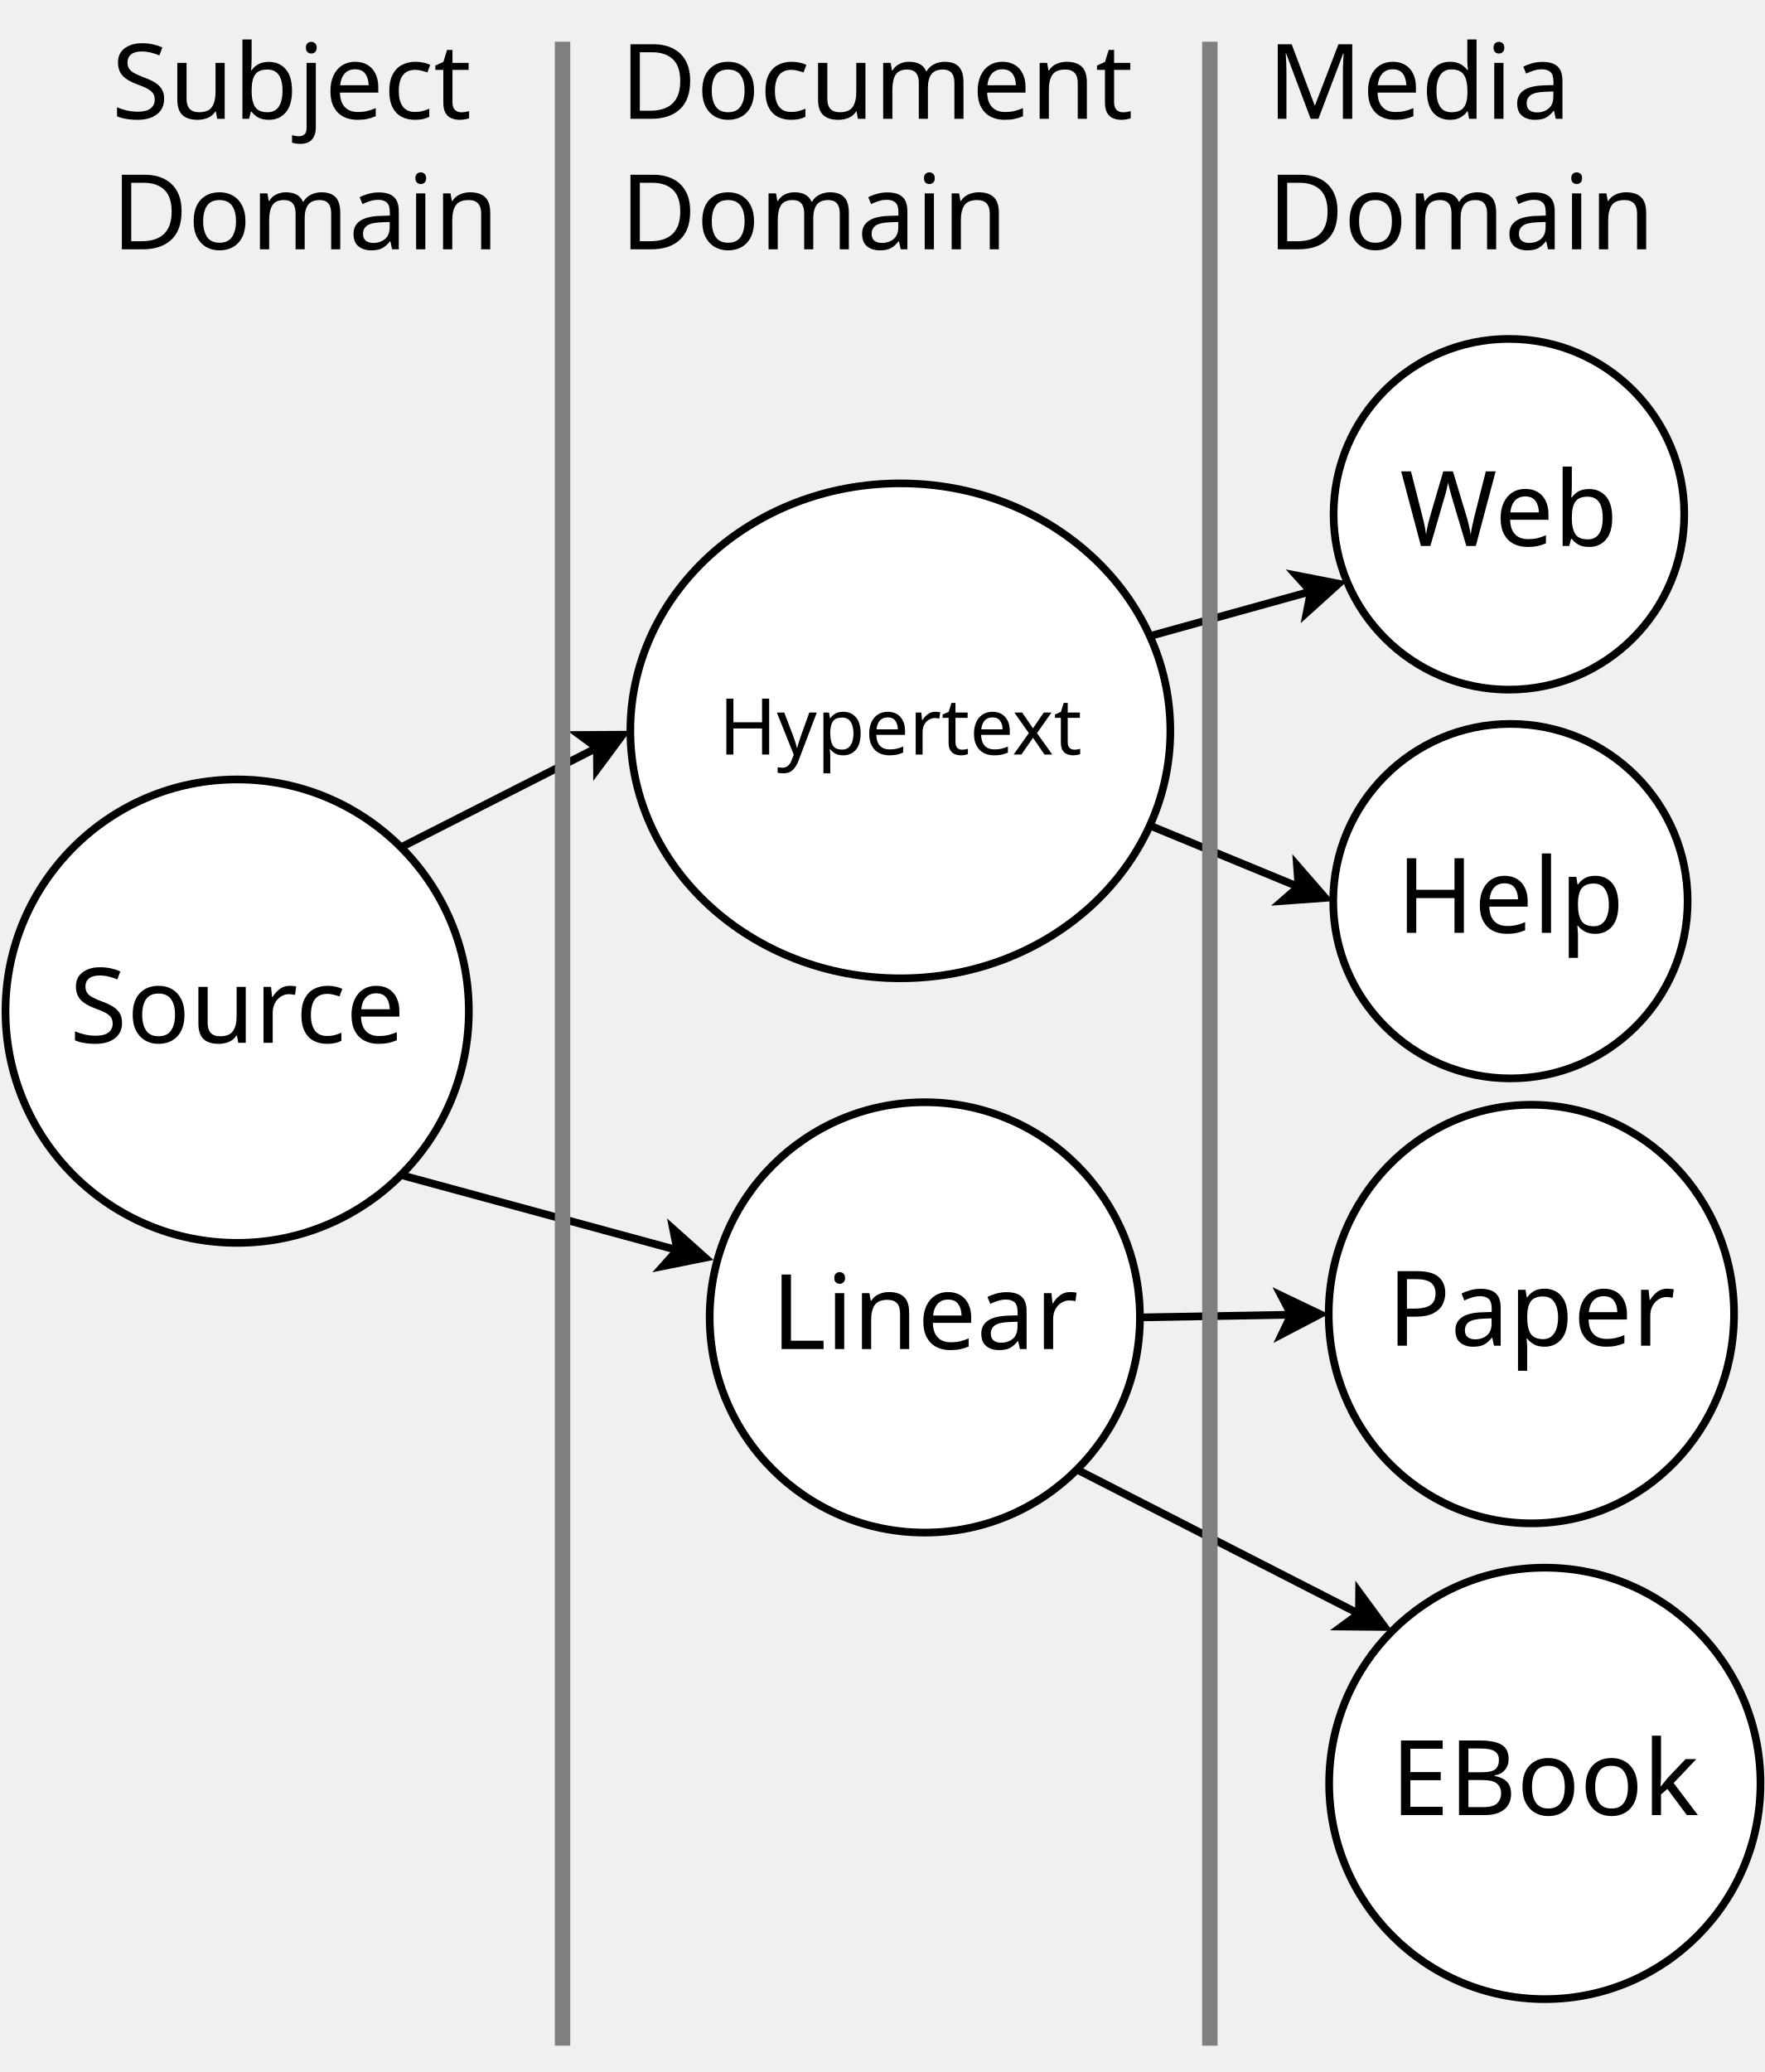
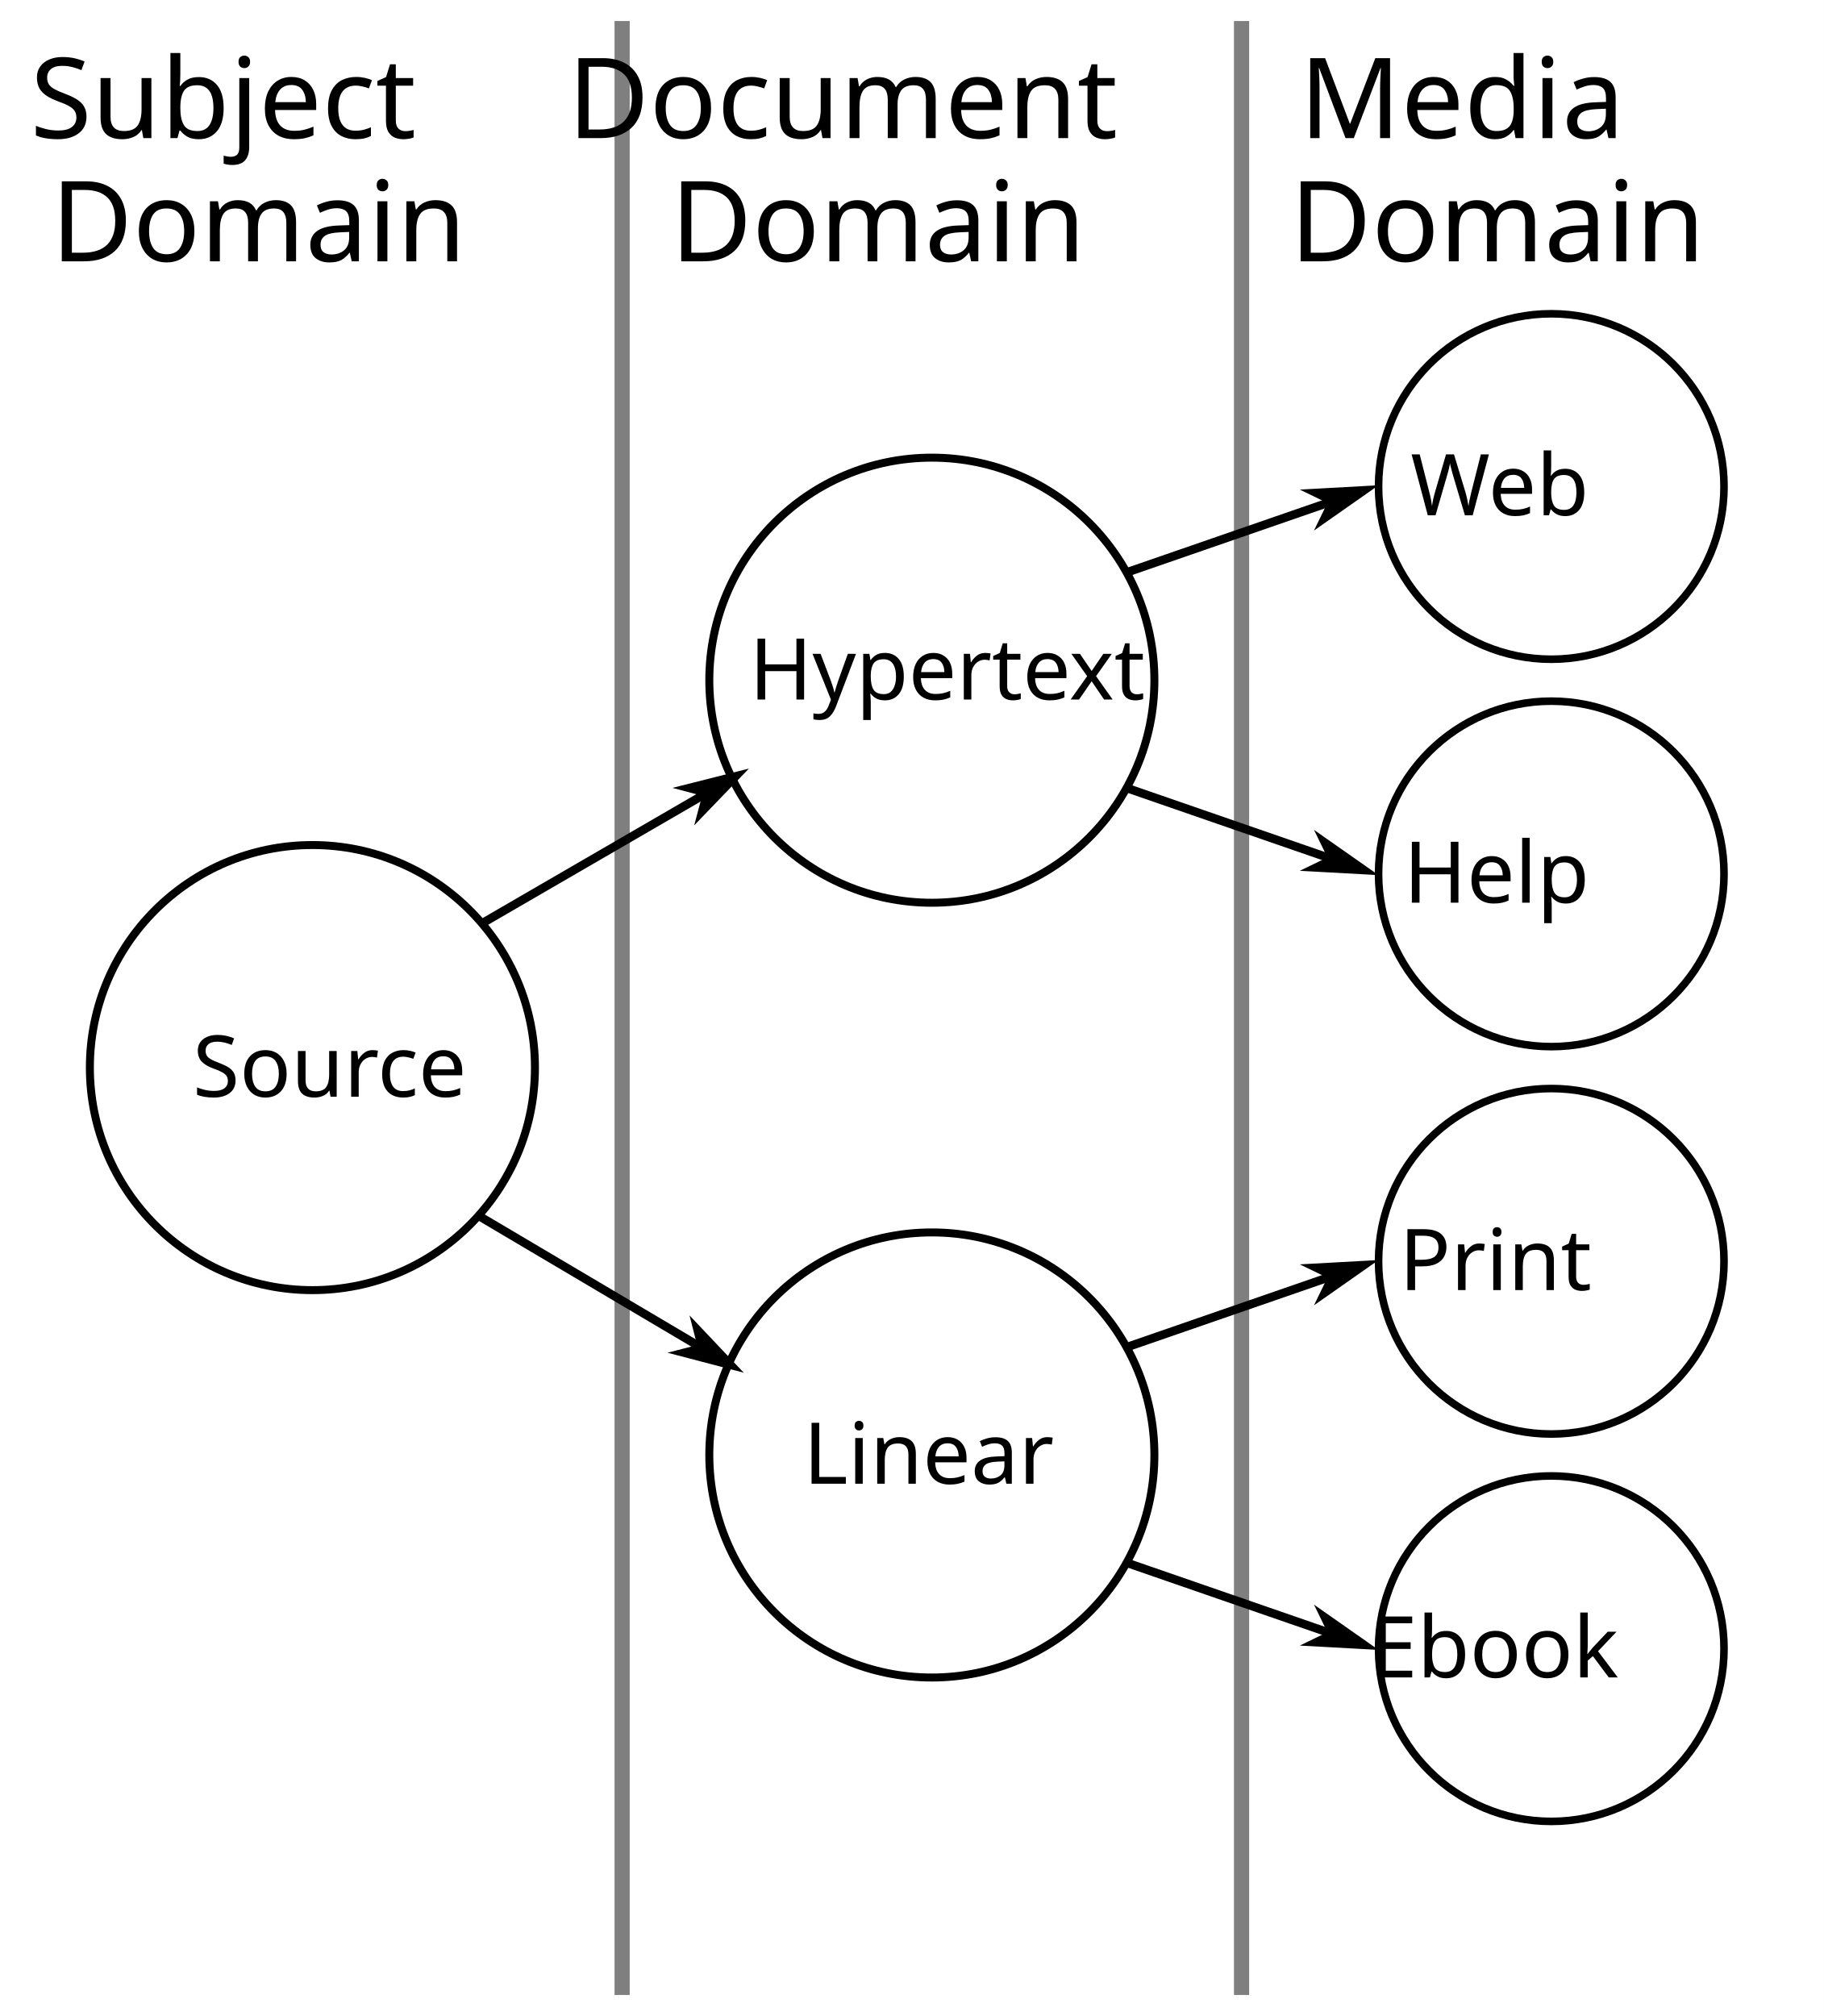
- <svg xmlns="http://www.w3.org/2000/svg" width="23cm" height="27cm" viewBox="71 -86 458 528">
-   <g>
-     <ellipse style="fill: #ffffff" cx="132.554" cy="171.554" rx="60.125" ry="60.125" />
-     <ellipse style="fill: none; fill-opacity:0; stroke-width: 2; stroke: #000000" cx="132.554" cy="171.554" rx="60.125" ry="60.125" />
-     <text font-size="27.093" style="fill: #000000;text-anchor:middle;font-family:sans-serif;font-style:normal;font-weight:normal" x="132.554" y="179.771">
-       <tspan x="132.554" y="179.771">Source</tspan>
+ <svg xmlns="http://www.w3.org/2000/svg" width="9.5in" height="10.5in" viewBox="71 -86 480.502 521.547" id="svg2" version="1.1">
+   <defs id="defs154">
+     <marker orient="auto" refY="0" refX="0" id="marker5623" style="overflow:visible">
+       <path id="path5625" d="M 0,0 5,-5 -12.5,0 5,5 0,0 Z" style="fill:#000000;fill-opacity:1;fill-rule:evenodd;stroke:#000000;stroke-width:1pt;stroke-opacity:1" transform="matrix(-0.4,0,0,-0.4,-4,0)" />
+     </marker>
+     <marker style="overflow:visible" id="marker5557" refX="0" refY="0" orient="auto">
+       <path transform="matrix(-0.4,0,0,-0.4,-4,0)" style="fill:#000000;fill-opacity:1;fill-rule:evenodd;stroke:#000000;stroke-width:1pt;stroke-opacity:1" d="M 0,0 5,-5 -12.5,0 5,5 0,0 Z" id="path5559" />
+     </marker>
+     <marker style="overflow:visible" id="marker5491" refX="0" refY="0" orient="auto">
+       <path transform="matrix(-0.4,0,0,-0.4,-4,0)" style="fill:#000000;fill-opacity:1;fill-rule:evenodd;stroke:#000000;stroke-width:1pt;stroke-opacity:1" d="M 0,0 5,-5 -12.5,0 5,5 0,0 Z" id="path5493" />
+     </marker>
+     <marker orient="auto" refY="0" refX="0" id="marker5263" style="overflow:visible">
+       <path id="path5265" d="M 0,0 5,-5 -12.5,0 5,5 0,0 Z" style="fill:#000000;fill-opacity:1;fill-rule:evenodd;stroke:#000000;stroke-width:1pt;stroke-opacity:1" transform="matrix(-0.4,0,0,-0.4,-4,0)" />
+     </marker>
+     <marker style="overflow:visible" id="marker4670" refX="0" refY="0" orient="auto">
+       <path transform="matrix(-0.4,0,0,-0.4,-4,0)" style="fill:#000000;fill-opacity:1;fill-rule:evenodd;stroke:#000000;stroke-width:1pt;stroke-opacity:1" d="M 0,0 5,-5 -12.5,0 5,5 0,0 Z" id="path4672" />
+     </marker>
+     <marker orient="auto" refY="0" refX="0" id="Arrow1Mend" style="overflow:visible">
+       <path id="path4337" d="M 0,0 5,-5 -12.5,0 5,5 0,0 Z" style="fill:#000000;fill-opacity:1;fill-rule:evenodd;stroke:#000000;stroke-width:1pt;stroke-opacity:1" transform="matrix(-0.4,0,0,-0.4,-4,0)" />
+     </marker>
+     <marker orient="auto" refY="0" refX="0" id="Arrow2Mend" style="overflow:visible">
+       <path id="path4355" style="fill:#000000;fill-opacity:1;fill-rule:evenodd;stroke:#000000;stroke-width:0.625;stroke-linejoin:round;stroke-opacity:1" d="M 8.719,4.034 -2.207,0.016 8.719,-4.002 c -1.745,2.372 -1.735,5.617 -6e-7,8.035 z" transform="scale(-0.6,-0.6)" />
+     </marker>
+     <marker orient="auto" refY="0" refX="0" id="Arrow1Lend" style="overflow:visible">
+       <path id="path4331" d="M 0,0 5,-5 -12.5,0 5,5 0,0 Z" style="fill:#000000;fill-opacity:1;fill-rule:evenodd;stroke:#000000;stroke-width:1pt;stroke-opacity:1" transform="matrix(-0.8,0,0,-0.8,-10,0)" />
+     </marker>
+   </defs>
+   <rect style="opacity:1;fill:#ffffff;fill-opacity:1;fill-rule:nonzero;stroke:none;stroke-width:2.248;stroke-linecap:round;stroke-linejoin:miter;stroke-miterlimit:4;stroke-dasharray:none;stroke-dashoffset:0;stroke-opacity:1" id="rect5801" width="480.502" height="531.081" x="71" y="-90.767" />
+   <line style="fill:none;fill-opacity:0;stroke:#7f7f7f;stroke-width:4" x1="234.897" y1="-85.227" x2="234.897" y2="434.773" id="line122" />
+   <circle r="58.626" id="ellipse26" cy="245.794" cx="321.749" style="fill:#ffffff" />
+   <circle r="45.505" id="ellipse36" cy="37.394" cx="483.37" style="fill:#ffffff" />
+   <text font-size="12.8" style="font-style:normal;font-variant:normal;font-weight:normal;font-stretch:normal;font-size:12.8px;font-family:'Gill Sans';-inkscape-font-specification:'Gill Sans';text-anchor:start;fill:#000000" x="325.421" y="93.586" id="text144">
+     <tspan x="325.421" y="93.586" id="tspan146" style="font-style:normal;font-variant:normal;font-weight:normal;font-stretch:normal;font-family:'Gill Sans';-inkscape-font-specification:'Gill Sans'" />
+   </text>
+   <text font-size="12.8" style="font-style:normal;font-variant:normal;font-weight:normal;font-stretch:normal;font-size:12.8px;font-family:'Gill Sans';-inkscape-font-specification:'Gill Sans';text-anchor:start;fill:#000000" x="325.421" y="93.586" id="text148">
+     <tspan x="325.421" y="93.586" id="tspan150" style="font-style:normal;font-variant:normal;font-weight:normal;font-stretch:normal;font-family:'Gill Sans';-inkscape-font-specification:'Gill Sans'" />
+   </text>
+   <g id="g4306" transform="translate(15.49063,41.49944)">
+     <circle style="fill:none;fill-opacity:0;stroke:#000000;stroke-width:2.1" cx="301" cy="251.021" id="ellipse28" r="58.626" />
+     <text font-size="27.093" style="font-style:normal;font-variant:normal;font-weight:normal;font-stretch:normal;font-size:28.448px;font-family:'Gill Sans';-inkscape-font-specification:'Gill Sans';text-anchor:middle;fill:#000000" x="300.149" y="258.6" id="text30">
+       <tspan x="300.149" y="258.6" id="tspan32" style="font-style:normal;font-variant:normal;font-weight:normal;font-stretch:normal;font-size:22.48px;font-family:'Gill Sans';-inkscape-font-specification:'Gill Sans'">Linear</tspan>
    </text>
  </g>
-   <g>
-     <ellipse style="fill: #ffffff" cx="304.672" cy="98.813" rx="70.073" ry="64.213" />
-     <ellipse style="fill: none; fill-opacity:0; stroke-width: 1.981; stroke: #000000" cx="304.672" cy="98.813" rx="70.073" ry="64.213" />
-     <text font-size="20.32" style="fill: #000000;text-anchor:middle;font-family:sans-serif;font-style:normal;font-weight:normal" x="304.672" y="104.963">
-       <tspan x="304.672" y="104.963">Hypertext</tspan>
+   <g id="g5050" transform="translate(15.49063,-30.73641)">
+     <circle r="58.626" id="ellipse4288" cy="119.156" cx="301" style="fill:none;fill-opacity:0;stroke:#000000;stroke-width:2.1" />
+     <text id="text4298" y="124.249" x="252.891" style="font-style:normal;font-variant:normal;font-weight:normal;font-stretch:normal;font-size:22.48px;line-height:110%;font-family:'Gill Sans';-inkscape-font-specification:'Gill Sans, Normal';text-align:start;letter-spacing:0px;word-spacing:0px;writing-mode:lr-tb;text-anchor:start;fill:#000000;fill-opacity:1;stroke:none;stroke-width:1px;stroke-linecap:butt;stroke-linejoin:miter;stroke-opacity:1" xml:space="preserve">
+       <tspan style="font-size:22.48px" y="124.249" x="252.891" id="tspan4300">Hypertext</tspan>
    </text>
  </g>
-   <g>
-     <ellipse style="fill: #ffffff" cx="311.021" cy="251.021" rx="55.834" ry="55.834" />
-     <ellipse style="fill: none; fill-opacity:0; stroke-width: 2; stroke: #000000" cx="311.021" cy="251.021" rx="55.834" ry="55.834" />
-     <text font-size="27.093" style="fill: #000000;text-anchor:middle;font-family:sans-serif;font-style:normal;font-weight:normal" x="311.021" y="259.238">
-       <tspan x="311.021" y="259.238">Linear</tspan>
+   <g id="g4317" transform="translate(20.74887,92.53037)">
+     <circle style="fill:none;fill-opacity:0;stroke:#000000;stroke-width:2.1" cx="132.554" cy="97.94" id="circle4311" r="58.626" />
+     <text id="text4313" y="105.618" x="101.024" style="font-style:normal;font-variant:normal;font-weight:normal;font-stretch:normal;font-size:35.827px;line-height:110%;font-family:'Gill Sans';-inkscape-font-specification:'Gill Sans, Normal';text-align:start;letter-spacing:0px;word-spacing:0px;writing-mode:lr-tb;text-anchor:start;fill:#000000;fill-opacity:1;stroke:none;stroke-width:1px;stroke-linecap:butt;stroke-linejoin:miter;stroke-opacity:1" xml:space="preserve">
+       <tspan style="font-size:22.48px" y="105.618" x="101.024" id="tspan4315">Source</tspan>
    </text>
  </g>
-   <g>
-     <ellipse style="fill: #ffffff" cx="462.621" cy="42.621" rx="45.505" ry="45.505" />
-     <ellipse style="fill: none; fill-opacity:0; stroke-width: 2; stroke: #000000" cx="462.621" cy="42.621" rx="45.505" ry="45.505" />
-     <text font-size="27.093" style="fill: #000000;text-anchor:middle;font-family:sans-serif;font-style:normal;font-weight:normal" x="462.621" y="50.838">
-       <tspan x="462.621" y="50.838">Web</tspan>
-     </text>
-   </g>
-   <g>
-     <ellipse style="fill: #ffffff" cx="463.009" cy="143.009" rx="45.992" ry="45.992" />
-     <ellipse style="fill: none; fill-opacity:0; stroke-width: 2; stroke: #000000" cx="463.009" cy="143.009" rx="45.992" ry="45.992" />
-     <text font-size="27.093" style="fill: #000000;text-anchor:middle;font-family:sans-serif;font-style:normal;font-weight:normal" x="463.009" y="151.226">
-       <tspan x="463.009" y="151.226">Help</tspan>
-     </text>
-   </g>
-   <g>
-     <ellipse style="fill: #ffffff" cx="468.447" cy="250.149" rx="52.601" ry="54.304" />
-     <ellipse style="fill: none; fill-opacity:0; stroke-width: 2; stroke: #000000" cx="468.447" cy="250.149" rx="52.601" ry="54.304" />
-     <text font-size="27.093" style="fill: #000000;text-anchor:middle;font-family:sans-serif;font-style:normal;font-weight:normal" x="468.447" y="258.366">
-       <tspan x="468.447" y="258.366">Paper</tspan>
-     </text>
-   </g>
-   <g>
-     <ellipse style="fill: #ffffff" cx="471.938" cy="371.938" rx="55.975" ry="55.975" />
-     <ellipse style="fill: none; fill-opacity:0; stroke-width: 2; stroke: #000000" cx="471.938" cy="371.938" rx="55.975" ry="55.975" />
-     <text font-size="27.093" style="fill: #000000;text-anchor:middle;font-family:sans-serif;font-style:normal;font-weight:normal" x="471.938" y="380.154">
-       <tspan x="471.938" y="380.154">EBook</tspan>
-     </text>
-   </g>
-   <g>
-     <line style="fill: none; fill-opacity:0; stroke-width: 2; stroke: #000000" x1="175.069" y1="129.039" x2="225.918" y2="103.221" />
-     <polygon style="fill: #000000" points="232.606,99.825 225.953,108.811 225.918,103.221 221.426,99.894 " />
-     <polygon style="fill: none; fill-opacity:0; stroke-width: 2; stroke: #000000" points="232.606,99.825 225.953,108.811 225.918,103.221 221.426,99.894 " />
-   </g>
-   <g>
-     <line style="fill: none; fill-opacity:0; stroke-width: 2; stroke: #000000" x1="369.41" y1="74.239" x2="411.198" y2="62.639" />
-     <polygon style="fill: #000000" points="418.425,60.633 410.127,68.126 411.198,62.639 407.452,58.49 " />
-     <polygon style="fill: none; fill-opacity:0; stroke-width: 2; stroke: #000000" points="418.425,60.633 410.127,68.126 411.198,62.639 407.452,58.49 " />
-   </g>
-   <g>
-     <line style="fill: none; fill-opacity:0; stroke-width: 2; stroke: #000000" x1="369.41" y1="123.386" x2="408.016" y2="139.299" />
-     <polygon style="fill: #000000" points="414.95,142.157 403.8,142.969 408.016,139.299 407.611,133.724 " />
-     <polygon style="fill: none; fill-opacity:0; stroke-width: 2; stroke: #000000" points="414.95,142.157 403.8,142.969 408.016,139.299 407.611,133.724 " />
-   </g>
-   <g>
-     <line style="fill: none; fill-opacity:0; stroke-width: 2; stroke: #000000" x1="175.069" y1="214.069" x2="246.785" y2="233.562" />
-     <polygon style="fill: #000000" points="254.023,235.529 243.062,237.731 246.785,233.562 245.684,228.081 " />
-     <polygon style="fill: none; fill-opacity:0; stroke-width: 2; stroke: #000000" points="254.023,235.529 243.062,237.731 246.785,233.562 245.684,228.081 " />
-   </g>
-   <g>
-     <line style="fill: none; fill-opacity:0; stroke-width: 2; stroke: #000000" x1="366.856" y1="251.021" x2="406.111" y2="250.322" />
-     <polygon style="fill: #000000" points="413.61,250.189 403.7,255.366 406.111,250.322 403.522,245.368 " />
-     <polygon style="fill: none; fill-opacity:0; stroke-width: 2; stroke: #000000" points="413.61,250.189 403.7,255.366 406.111,250.322 403.522,245.368 " />
-   </g>
-   <g>
-     <line style="fill: none; fill-opacity:0; stroke-width: 2; stroke: #000000" x1="350.502" y1="290.502" x2="423.689" y2="327.925" />
-     <polygon style="fill: #000000" points="430.366,331.339 419.186,331.238 423.689,327.925 423.739,322.335 " />
-     <polygon style="fill: none; fill-opacity:0; stroke-width: 2; stroke: #000000" points="430.366,331.339 419.186,331.238 423.689,327.925 423.739,322.335 " />
-   </g>
-   <line style="fill: none; fill-opacity:0; stroke-width: 4; stroke: #7f7f7f" x1="217" y1="-80" x2="217" y2="440" />
-   <line style="fill: none; fill-opacity:0; stroke-width: 4; stroke: #7f7f7f" x1="385" y1="-80" x2="385" y2="440" />
-   <text font-size="27.093" style="fill: #000000;text-anchor:start;font-family:sans-serif;font-style:normal;font-weight:normal" x="100" y="-60">
-     <tspan x="100" y="-60">Subject </tspan>
-     <tspan x="100" y="-26.133">Domain</tspan>
+   <path style="fill:none;fill-rule:evenodd;stroke:#000000;stroke-width:2.248;stroke-linecap:butt;stroke-linejoin:miter;stroke-miterlimit:4;stroke-dasharray:none;stroke-opacity:1;marker-end:url(#Arrow1Mend)" d="m 197.263,229.609 65.862,38.98" id="path4322" />
+   <path id="path4668" d="m 197.263,152.902 67.207,-38.98" style="fill:none;fill-rule:evenodd;stroke:#000000;stroke-width:2.248;stroke-linecap:butt;stroke-linejoin:miter;stroke-miterlimit:4;stroke-dasharray:none;stroke-opacity:1;marker-end:url(#marker4670)" />
+   <circle r="45.505" id="ellipse38" cy="37.394" cx="479.678" style="fill:none;fill-opacity:0;stroke:#000000;stroke-width:2" />
+   <circle style="fill:none;fill-opacity:0;stroke:#000000;stroke-width:2" cx="479.678" cy="139.445" id="circle4950" r="45.505" />
+   <circle r="45.505" id="circle4952" cy="241.495" cx="479.678" style="fill:none;fill-opacity:0;stroke:#000000;stroke-width:2" />
+   <circle style="fill:none;fill-opacity:0;stroke:#000000;stroke-width:2" cx="479.678" cy="343.546" id="circle4954" r="45.505" />
+   <line style="fill:none;fill-opacity:0;stroke:#7f7f7f;stroke-width:4" x1="398.084" y1="-85.227" x2="398.084" y2="434.773" id="line124" />
+   <text xml:space="preserve" style="font-style:normal;font-variant:normal;font-weight:normal;font-stretch:normal;font-size:35.827px;line-height:110%;font-family:'Gill Sans';-inkscape-font-specification:'Gill Sans, Normal';text-align:center;letter-spacing:0px;word-spacing:0px;writing-mode:lr-tb;text-anchor:middle;fill:#000000;fill-opacity:1;stroke:none;stroke-width:1px;stroke-linecap:butt;stroke-linejoin:miter;stroke-opacity:1" x="153.08" y="-54.385" id="text5193">
+     <tspan id="tspan5195" x="153.08" y="-54.385" style="font-size:29.504px">Subject</tspan>
+     <tspan x="153.08" y="-21.93" id="tspan5197" style="font-size:29.504px">Domain</tspan>
  </text>
-   <text font-size="27.093" style="fill: #000000;text-anchor:start;font-family:sans-serif;font-style:normal;font-weight:normal" x="232" y="-60">
-     <tspan x="232" y="-60">Document </tspan>
-     <tspan x="232" y="-26.133">Domain</tspan>
+   <text xml:space="preserve" style="font-style:normal;font-variant:normal;font-weight:normal;font-stretch:normal;font-size:35.827px;line-height:110%;font-family:'Gill Sans';-inkscape-font-specification:'Gill Sans, Normal';text-align:center;letter-spacing:0px;word-spacing:0px;writing-mode:lr-tb;text-anchor:middle;fill:#000000;fill-opacity:1;stroke:none;stroke-width:1px;stroke-linecap:butt;stroke-linejoin:miter;stroke-opacity:1" x="316.267" y="-54.385" id="text5199">
+     <tspan id="tspan5201" x="316.267" y="-54.385" style="font-size:29.504px">Document</tspan>
+     <tspan x="316.267" y="-21.93" id="tspan5203" style="font-size:29.504px">Domain</tspan>
  </text>
-   <text font-size="27.093" style="fill: #000000;text-anchor:start;font-family:sans-serif;font-style:normal;font-weight:normal" x="400" y="-60">
-     <tspan x="400" y="-60">Media </tspan>
-     <tspan x="400" y="-26.133">Domain</tspan>
+   <text xml:space="preserve" style="font-style:normal;font-variant:normal;font-weight:normal;font-stretch:normal;font-size:35.827px;line-height:110%;font-family:'Gill Sans';-inkscape-font-specification:'Gill Sans, Normal';text-align:center;letter-spacing:0px;word-spacing:0px;writing-mode:lr-tb;text-anchor:middle;fill:#000000;fill-opacity:1;stroke:none;stroke-width:1px;stroke-linecap:butt;stroke-linejoin:miter;stroke-opacity:1" x="479.455" y="-54.385" id="text5205">
+     <tspan id="tspan5207" x="479.455" y="-54.385" style="font-size:29.504px">Media</tspan>
+     <tspan x="479.455" y="-21.93" id="tspan5209" style="font-size:29.504px">Domain</tspan>
  </text>
-   <text font-size="12.8" style="fill: #000000;text-anchor:start;font-family:sans-serif;font-style:normal;font-weight:normal" x="304.672" y="98.813">
-     <tspan x="304.672" y="98.813" />
+   <text xml:space="preserve" style="font-style:normal;font-variant:normal;font-weight:normal;font-stretch:normal;font-size:35.827px;line-height:110%;font-family:'Gill Sans';-inkscape-font-specification:'Gill Sans, Normal';text-align:center;letter-spacing:0px;word-spacing:0px;writing-mode:lr-tb;text-anchor:middle;fill:#000000;fill-opacity:1;stroke:none;stroke-width:1px;stroke-linecap:butt;stroke-linejoin:miter;stroke-opacity:1" x="480.074" y="44.973" id="text5235">
+     <tspan id="tspan5237" x="480.074" y="44.973" style="font-size:22.48px">Web</tspan>
  </text>
-   <text font-size="12.8" style="fill: #000000;text-anchor:start;font-family:sans-serif;font-style:normal;font-weight:normal" x="304.672" y="98.813">
-     <tspan x="304.672" y="98.813" />
+   <text xml:space="preserve" style="font-style:normal;font-variant:normal;font-weight:normal;font-stretch:normal;font-size:35.827px;line-height:110%;font-family:'Gill Sans';-inkscape-font-specification:'Gill Sans, Normal';text-align:center;letter-spacing:0px;word-spacing:0px;writing-mode:lr-tb;text-anchor:middle;fill:#000000;fill-opacity:1;stroke:none;stroke-width:1px;stroke-linecap:butt;stroke-linejoin:miter;stroke-opacity:1" x="479.217" y="147.035" id="text5239">
+     <tspan id="tspan5241" x="479.217" y="147.035" style="font-size:22.48px">Help</tspan>
  </text>
+   <text xml:space="preserve" style="font-style:normal;font-variant:normal;font-weight:normal;font-stretch:normal;font-size:35.827px;line-height:110%;font-family:'Gill Sans';-inkscape-font-specification:'Gill Sans, Normal';text-align:center;letter-spacing:0px;word-spacing:0px;writing-mode:lr-tb;text-anchor:middle;fill:#000000;fill-opacity:1;stroke:none;stroke-width:1px;stroke-linecap:butt;stroke-linejoin:miter;stroke-opacity:1" x="478.916" y="249.085" id="text5243">
+     <tspan id="tspan5245" x="478.916" y="249.085" style="font-size:22.48px">Print</tspan>
+   </text>
+   <text xml:space="preserve" style="font-style:normal;font-variant:normal;font-weight:normal;font-stretch:normal;font-size:35.827px;line-height:110%;font-family:'Gill Sans';-inkscape-font-specification:'Gill Sans, Normal';text-align:center;letter-spacing:0px;word-spacing:0px;writing-mode:lr-tb;text-anchor:middle;fill:#000000;fill-opacity:1;stroke:none;stroke-width:1px;stroke-linecap:butt;stroke-linejoin:miter;stroke-opacity:1" x="478.614" y="351.125" id="text5247">
+     <tspan id="tspan5249" x="478.614" y="351.125" style="font-size:22.48px">Ebook</tspan>
+   </text>
+   <path style="fill:none;fill-rule:evenodd;stroke:#000000;stroke-width:2.248;stroke-linecap:butt;stroke-linejoin:miter;stroke-miterlimit:4;stroke-dasharray:none;stroke-opacity:1;marker-end:url(#marker5263)" d="M 367.296,60.208 429.988,38.517" id="path5255" />
+   <path id="path5489" d="m 367.296,116.631 62.693,21.691" style="fill:none;fill-rule:evenodd;stroke:#000000;stroke-width:2.248;stroke-linecap:butt;stroke-linejoin:miter;stroke-miterlimit:4;stroke-dasharray:none;stroke-opacity:1;marker-end:url(#marker5491)" />
+   <path id="path5555" d="m 367.296,264.309 62.693,-21.691" style="fill:none;fill-rule:evenodd;stroke:#000000;stroke-width:2.248;stroke-linecap:butt;stroke-linejoin:miter;stroke-miterlimit:4;stroke-dasharray:none;stroke-opacity:1;marker-end:url(#marker5557)" />
+   <path style="fill:none;fill-rule:evenodd;stroke:#000000;stroke-width:2.248;stroke-linecap:butt;stroke-linejoin:miter;stroke-miterlimit:4;stroke-dasharray:none;stroke-opacity:1;marker-end:url(#marker5623)" d="m 367.296,320.732 62.693,21.691" id="path5621" />
</svg>
